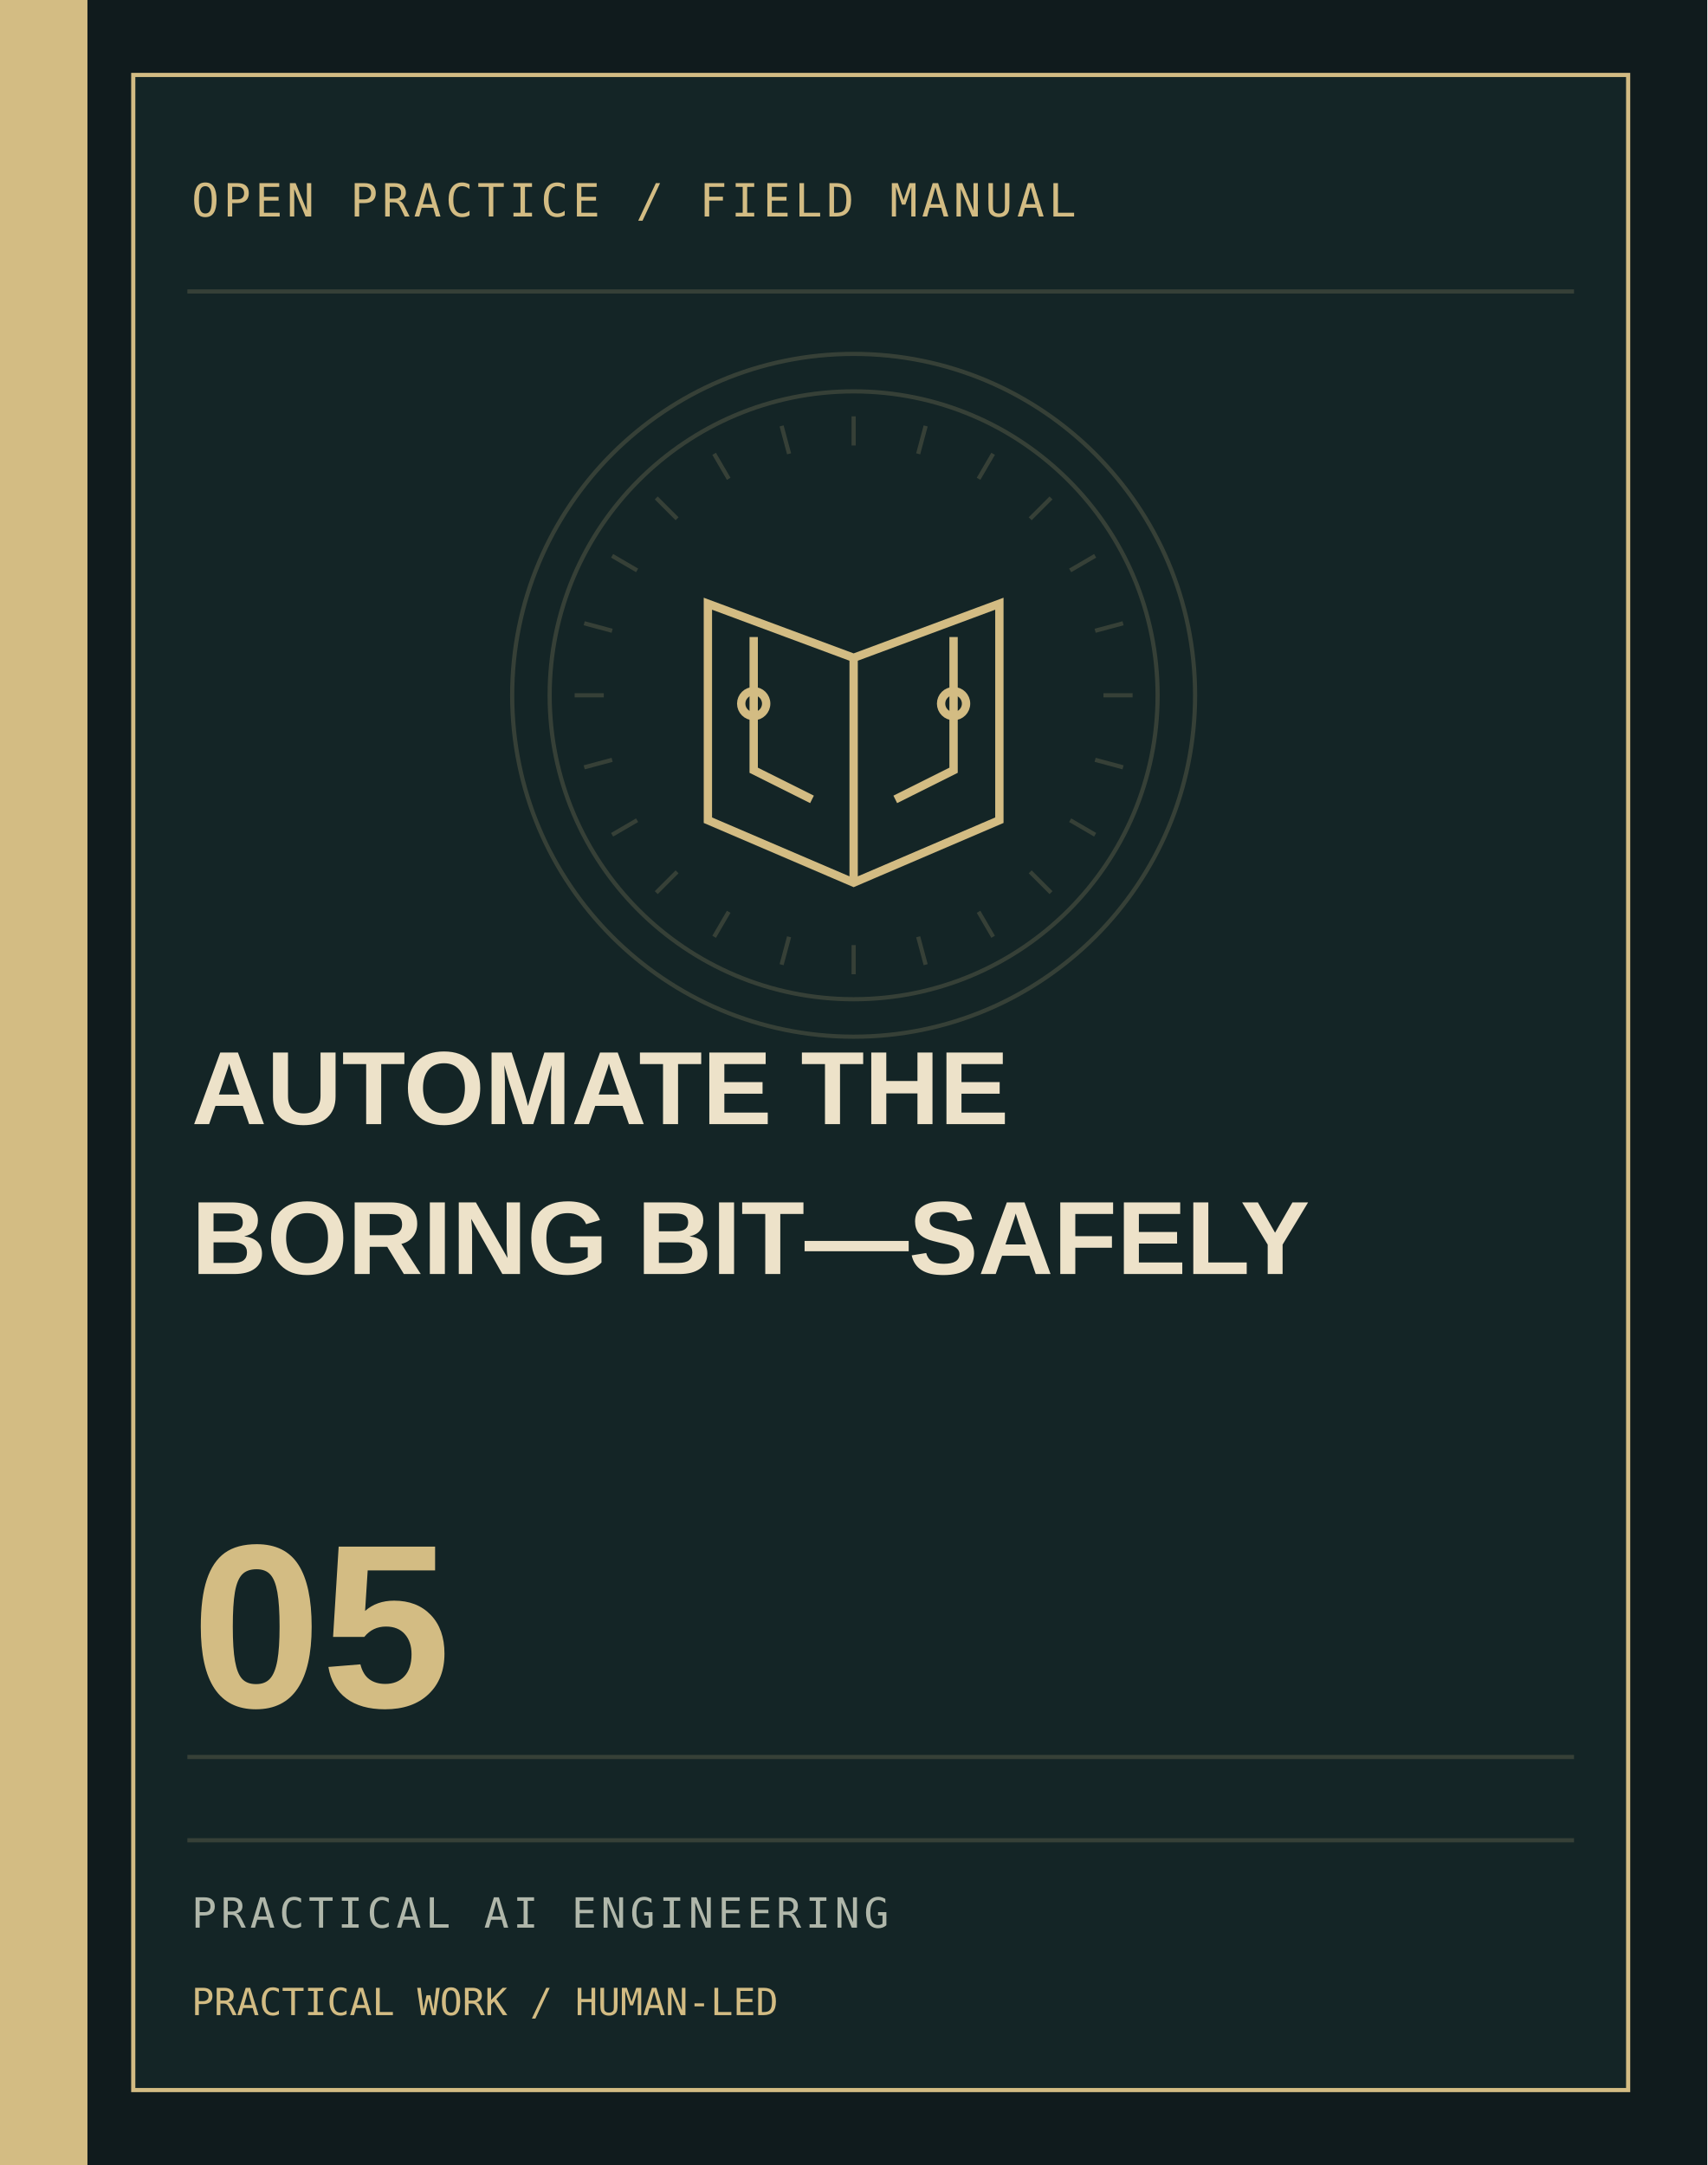
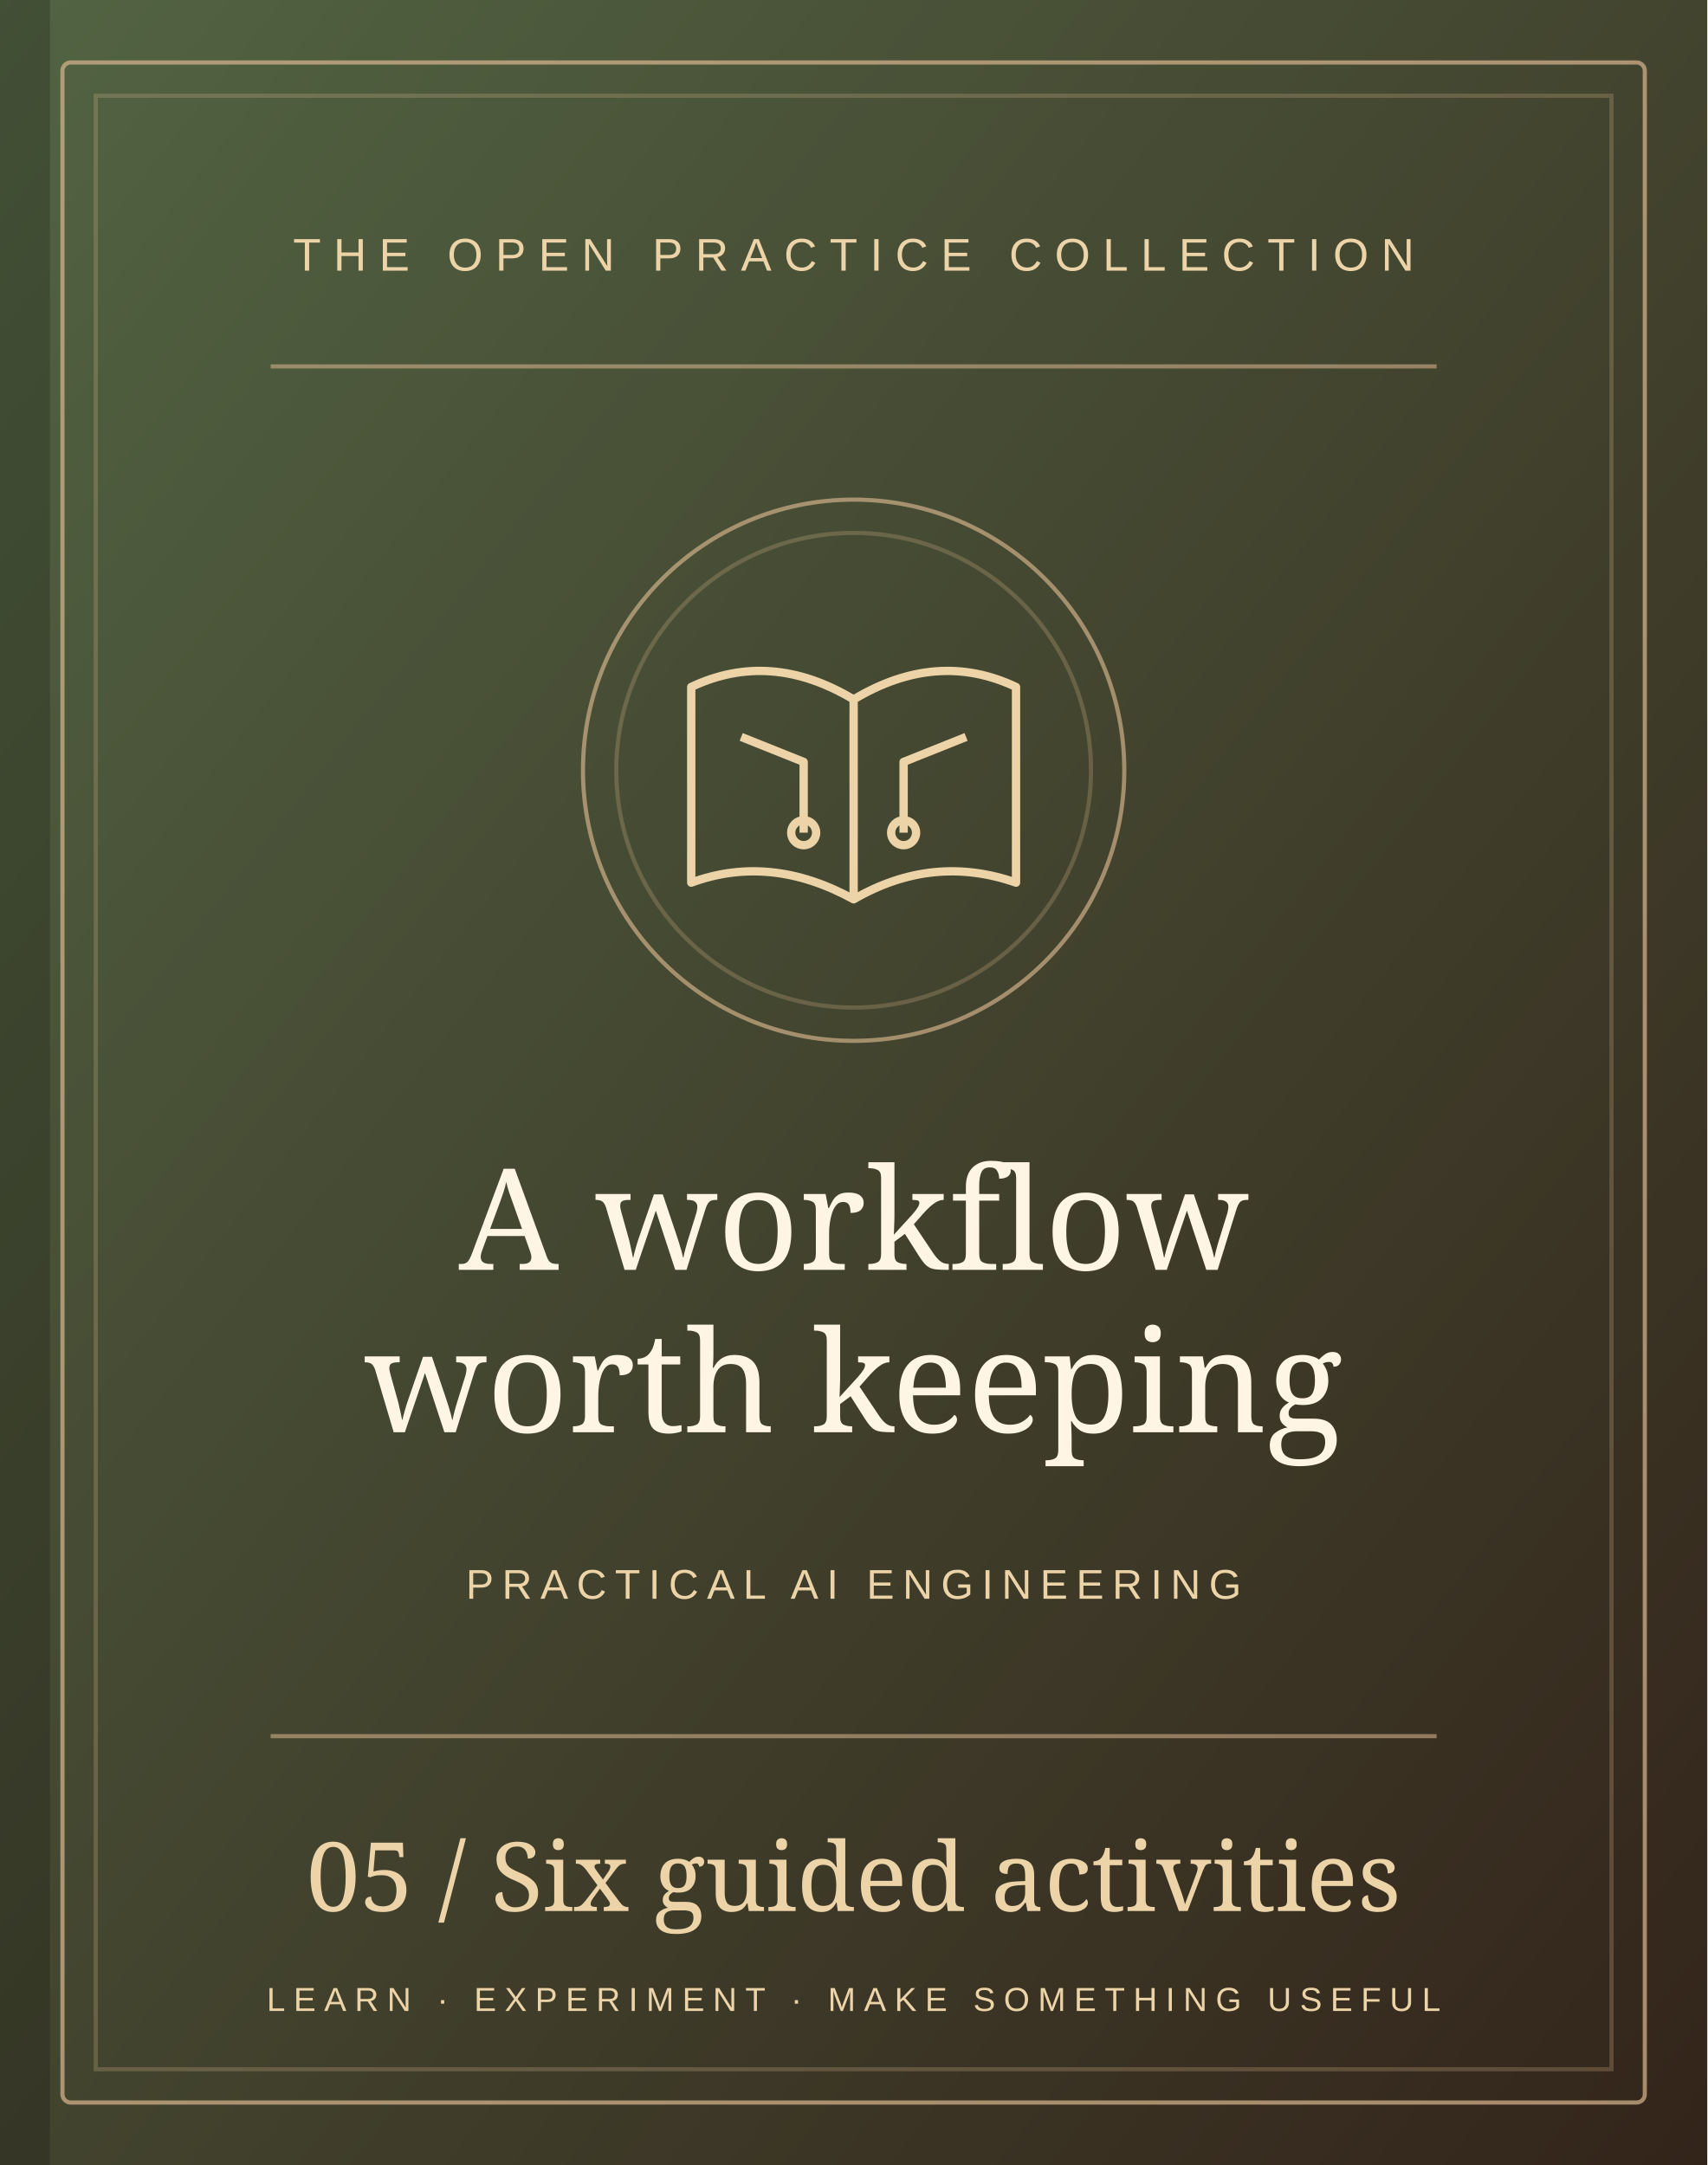
<svg xmlns="http://www.w3.org/2000/svg" viewBox="0 0 410 520">
-   <rect width="410" height="520" fill="#101b1d" />
-   <path d="M0 0H21V520H0" fill="#d3bc83" />
-   <rect x="32" y="18" width="359" height="484" fill="#142526" stroke="#d3bc83" stroke-width="1" />
-   <g fill="none" stroke="#d3bc83" opacity=".18">
-     <path d="M45 70H378M45 422H378M45 442H378" />
-     <circle cx="205" cy="167" r="82" />
-     <circle cx="205" cy="167" r="73" />
-     <path d="M265.0,167.0 L272.0,167.0" />
-     <path d="M263.0,182.5 L269.7,184.3" />
-     <path d="M257.0,197.0 L263.0,200.5" />
-     <path d="M247.4,209.4 L252.4,214.4" />
-     <path d="M235.0,219.0 L238.5,225.0" />
-     <path d="M220.5,225.0 L222.3,231.7" />
-     <path d="M205.0,227.0 L205.0,234.0" />
-     <path d="M189.5,225.0 L187.7,231.7" />
-     <path d="M175.0,219.0 L171.5,225.0" />
-     <path d="M162.6,209.4 L157.6,214.4" />
-     <path d="M153.0,197.0 L147.0,200.5" />
-     <path d="M147.0,182.5 L140.3,184.3" />
-     <path d="M145.0,167.0 L138.0,167.0" />
-     <path d="M147.0,151.5 L140.3,149.7" />
-     <path d="M153.0,137.0 L147.0,133.5" />
-     <path d="M162.6,124.6 L157.6,119.6" />
-     <path d="M175.0,115.0 L171.5,109.0" />
-     <path d="M189.5,109.0 L187.7,102.3" />
-     <path d="M205.0,107.0 L205.0,100.0" />
-     <path d="M220.5,109.0 L222.3,102.3" />
-     <path d="M235.0,115.0 L238.5,109.0" />
-     <path d="M247.4,124.6 L252.4,119.6" />
-     <path d="M257.0,137.0 L263.0,133.5" />
-     <path d="M263.0,151.5 L269.7,149.7" />
+   <defs>
+     <linearGradient id="cover" x2="1" y2="1">
+       <stop stop-color="#526443" />
+       <stop offset="1" stop-color="#33241a" />
+     </linearGradient>
+   </defs>
+   <rect width="410" height="520" fill="url(#cover)" />
+   <rect x="15" y="15" width="380" height="490" rx="2" fill="none" stroke="#d9b78f" opacity=".7" />
+   <rect x="23" y="23" width="364" height="474" fill="none" stroke="#d9b78f" opacity=".25" />
+   <path d="M0 0h12v520H0" fill="#000" opacity=".2" />
+   <text x="205" y="65" text-anchor="middle" fill="#ecd4a8" font-family="Arial,sans-serif" font-size="11" letter-spacing="3">THE OPEN PRACTICE COLLECTION</text>
+   <path d="M65 88h280M65 417h280" stroke="#d9b78f" opacity=".55" />
+   <circle cx="205" cy="185" r="65" fill="none" stroke="#d9b78f" opacity=".65" />
+   <circle cx="205" cy="185" r="57" fill="none" stroke="#d9b78f" opacity=".25" />
+   <g fill="none" stroke="#ecd4a8" stroke-width="2" stroke-linejoin="round">
+     <path d="M166 165q19-9 39 3 20-12 39-3v47q-20-7-39 4-20-11-39-4zM205 168v48M178 177l15 6v17M232 177l-15 6v17" />
+     <circle cx="193" cy="200" r="3" />
+     <circle cx="217" cy="200" r="3" />
  </g>
-   <g fill="none" stroke="#d3bc83" stroke-width="2">
-     <path d="M170 145L205 158L240 145V197L205 212L170 197Z M205 158V212 M181 153V185L195 192 M229 153V185L215 192" />
-     <circle cx="181" cy="169" r="3" />
-     <circle cx="229" cy="169" r="3" />
-   </g>
-   <text x="46" y="52" fill="#d3bc83" font-size="11" font-family="monospace" letter-spacing="1">OPEN PRACTICE / FIELD MANUAL</text>
-   <text x="46" y="270" fill="#ede2c9" font-size="25" font-weight="900" font-family="Arial,sans-serif">AUTOMATE THE</text>
-   <text x="46" y="306" fill="#ede2c9" font-size="25" font-weight="900" font-family="Arial,sans-serif">BORING BIT—SAFELY</text>
-   <text x="46" y="410" fill="#d3bc83" font-size="56" font-weight="900" font-family="Arial,sans-serif">05</text>
-   <text x="46" y="463" fill="#b0b7aa" font-size="10" font-family="monospace" letter-spacing="1">PRACTICAL AI ENGINEERING</text>
-   <text x="46" y="484" fill="#d3bc83" font-size="9" font-family="monospace">PRACTICAL WORK / HUMAN-LED</text>
+   <text x="205" y="305" text-anchor="middle" fill="#fff5e5" font-family="Georgia,serif" font-size="34">A workflow</text>
+   <text x="205" y="344" text-anchor="middle" fill="#fff5e5" font-family="Georgia,serif" font-size="34">worth keeping</text>
+   <text x="205" y="384" text-anchor="middle" fill="#ecd4a8" font-family="Arial,sans-serif" font-size="10" letter-spacing="2">PRACTICAL AI ENGINEERING</text>
+   <text x="205" y="459" text-anchor="middle" fill="#ecd4a8" font-family="Georgia,serif" font-size="23">05 / Six guided activities</text>
+   <text x="205" y="483" text-anchor="middle" fill="#ecd4a8" font-family="Arial,sans-serif" font-size="8" letter-spacing="2">LEARN · EXPERIMENT · MAKE SOMETHING USEFUL</text>
</svg>
